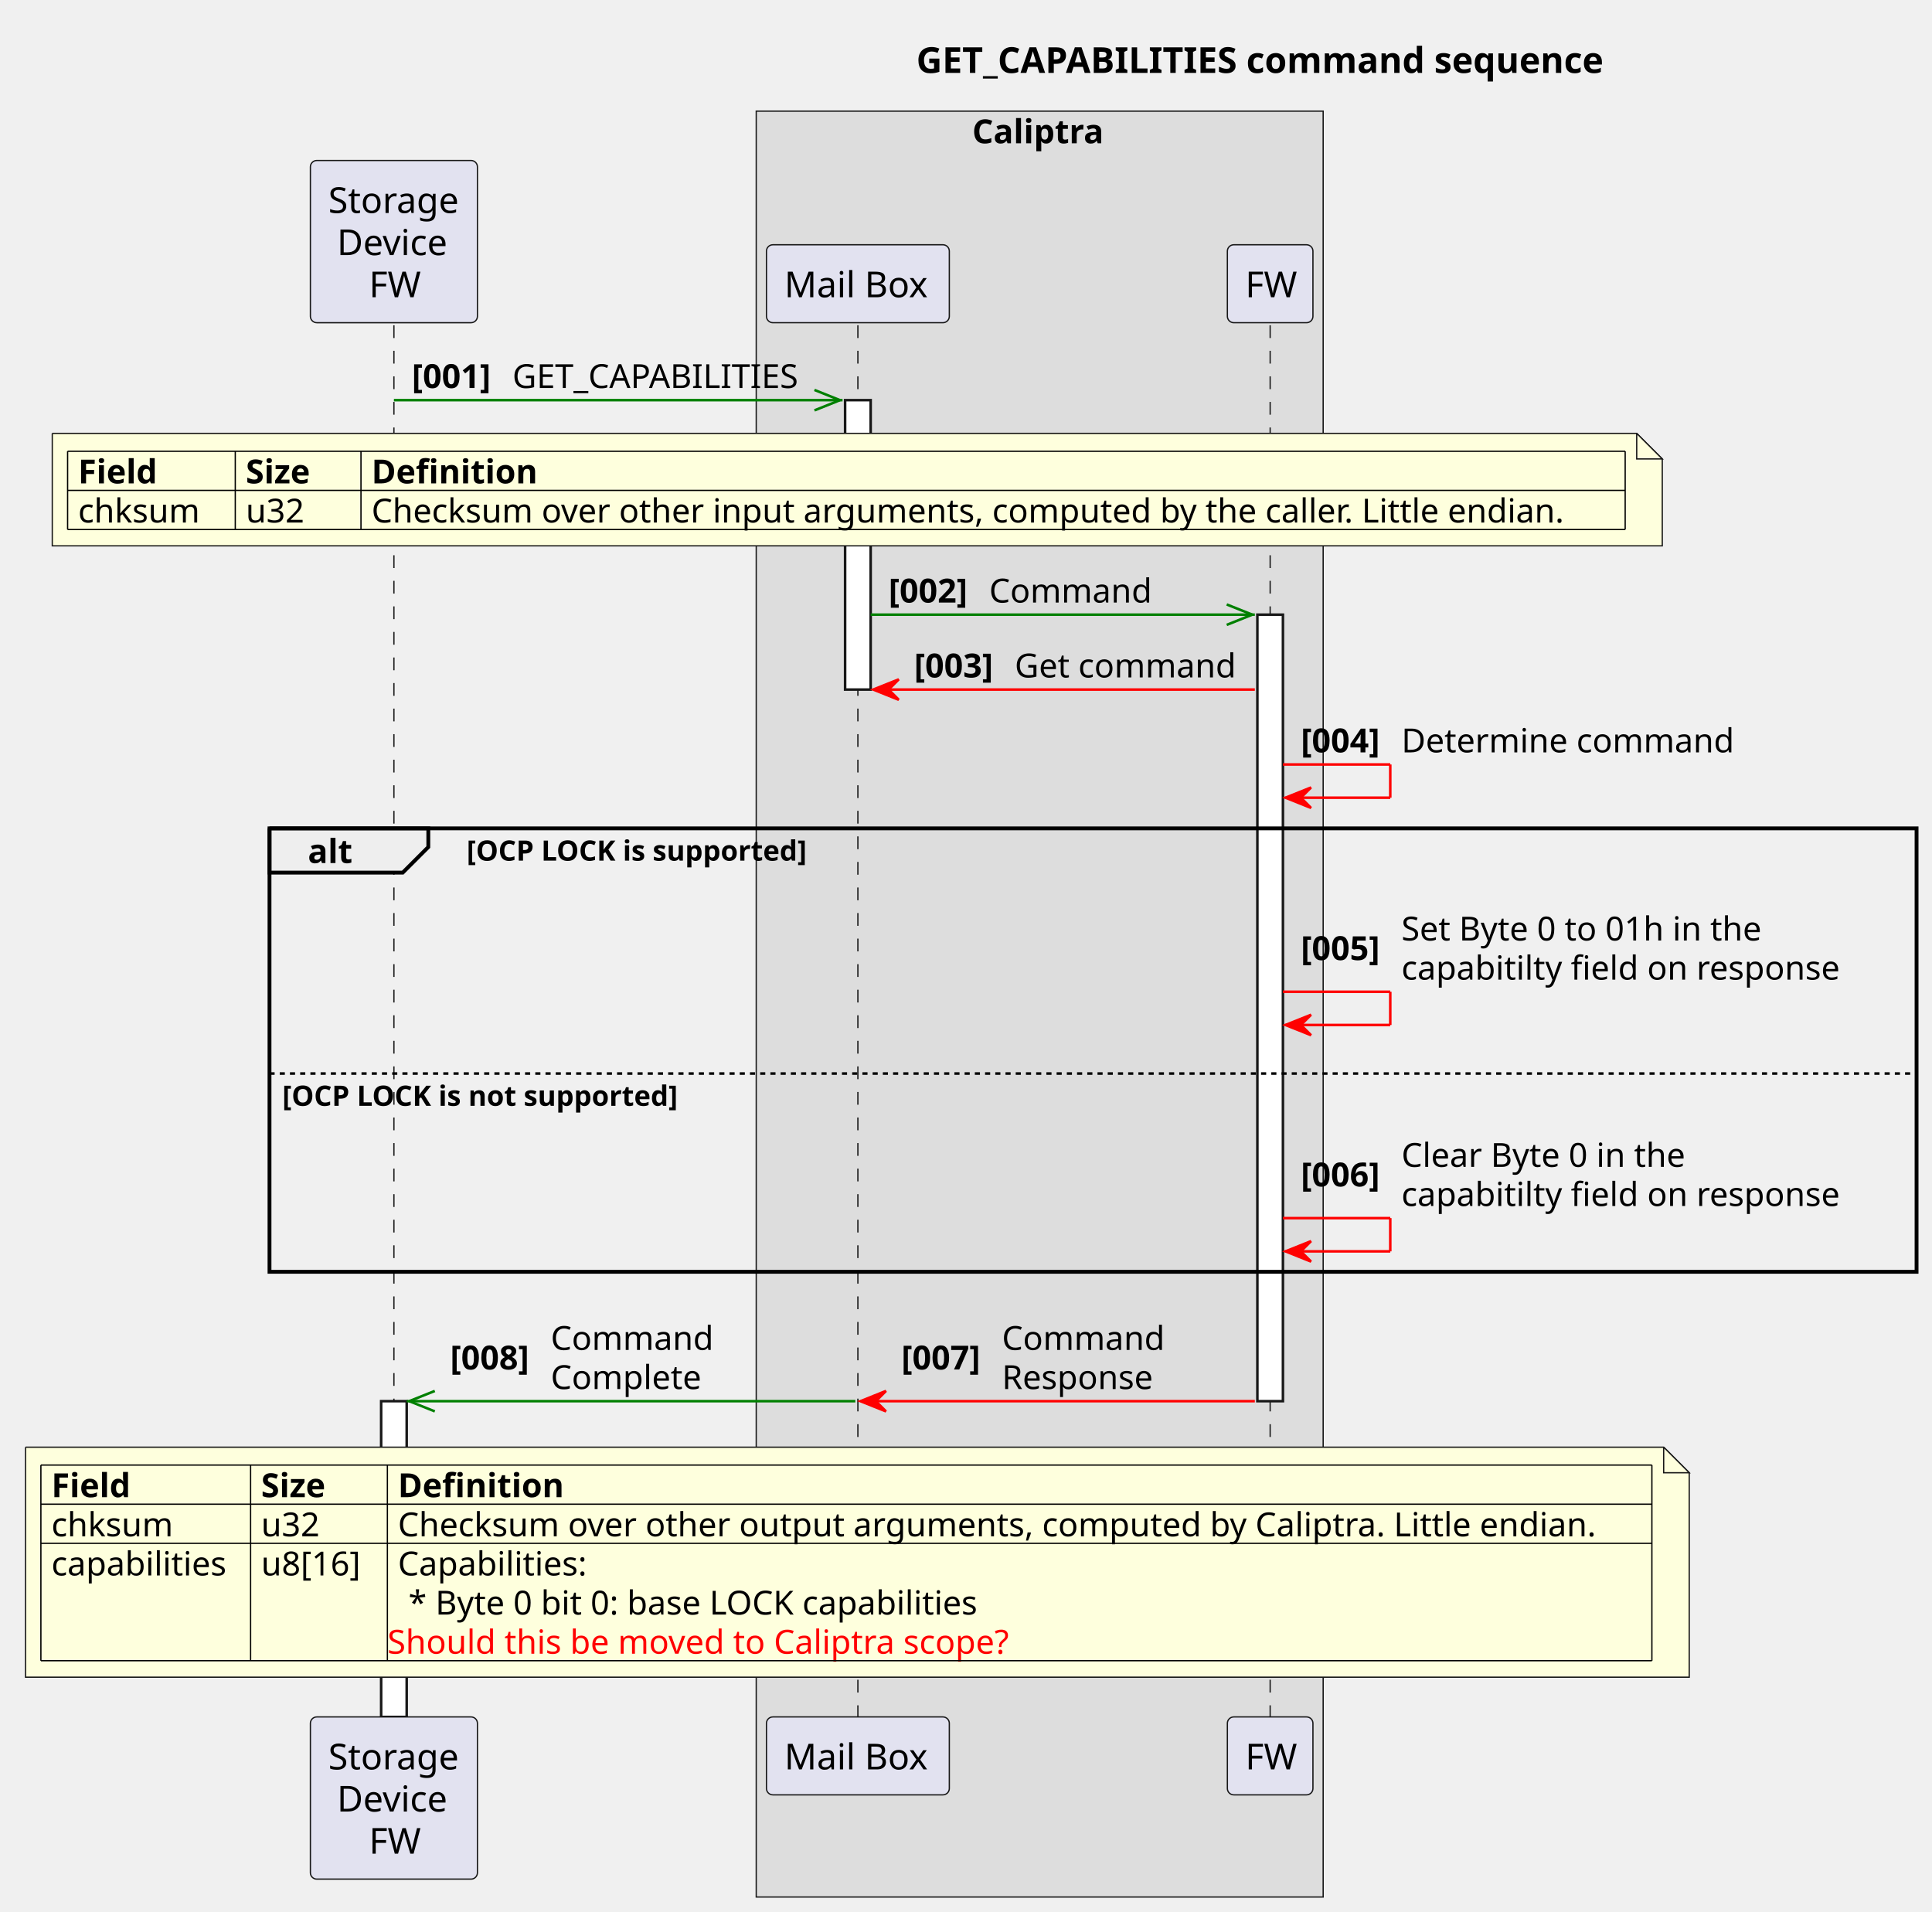
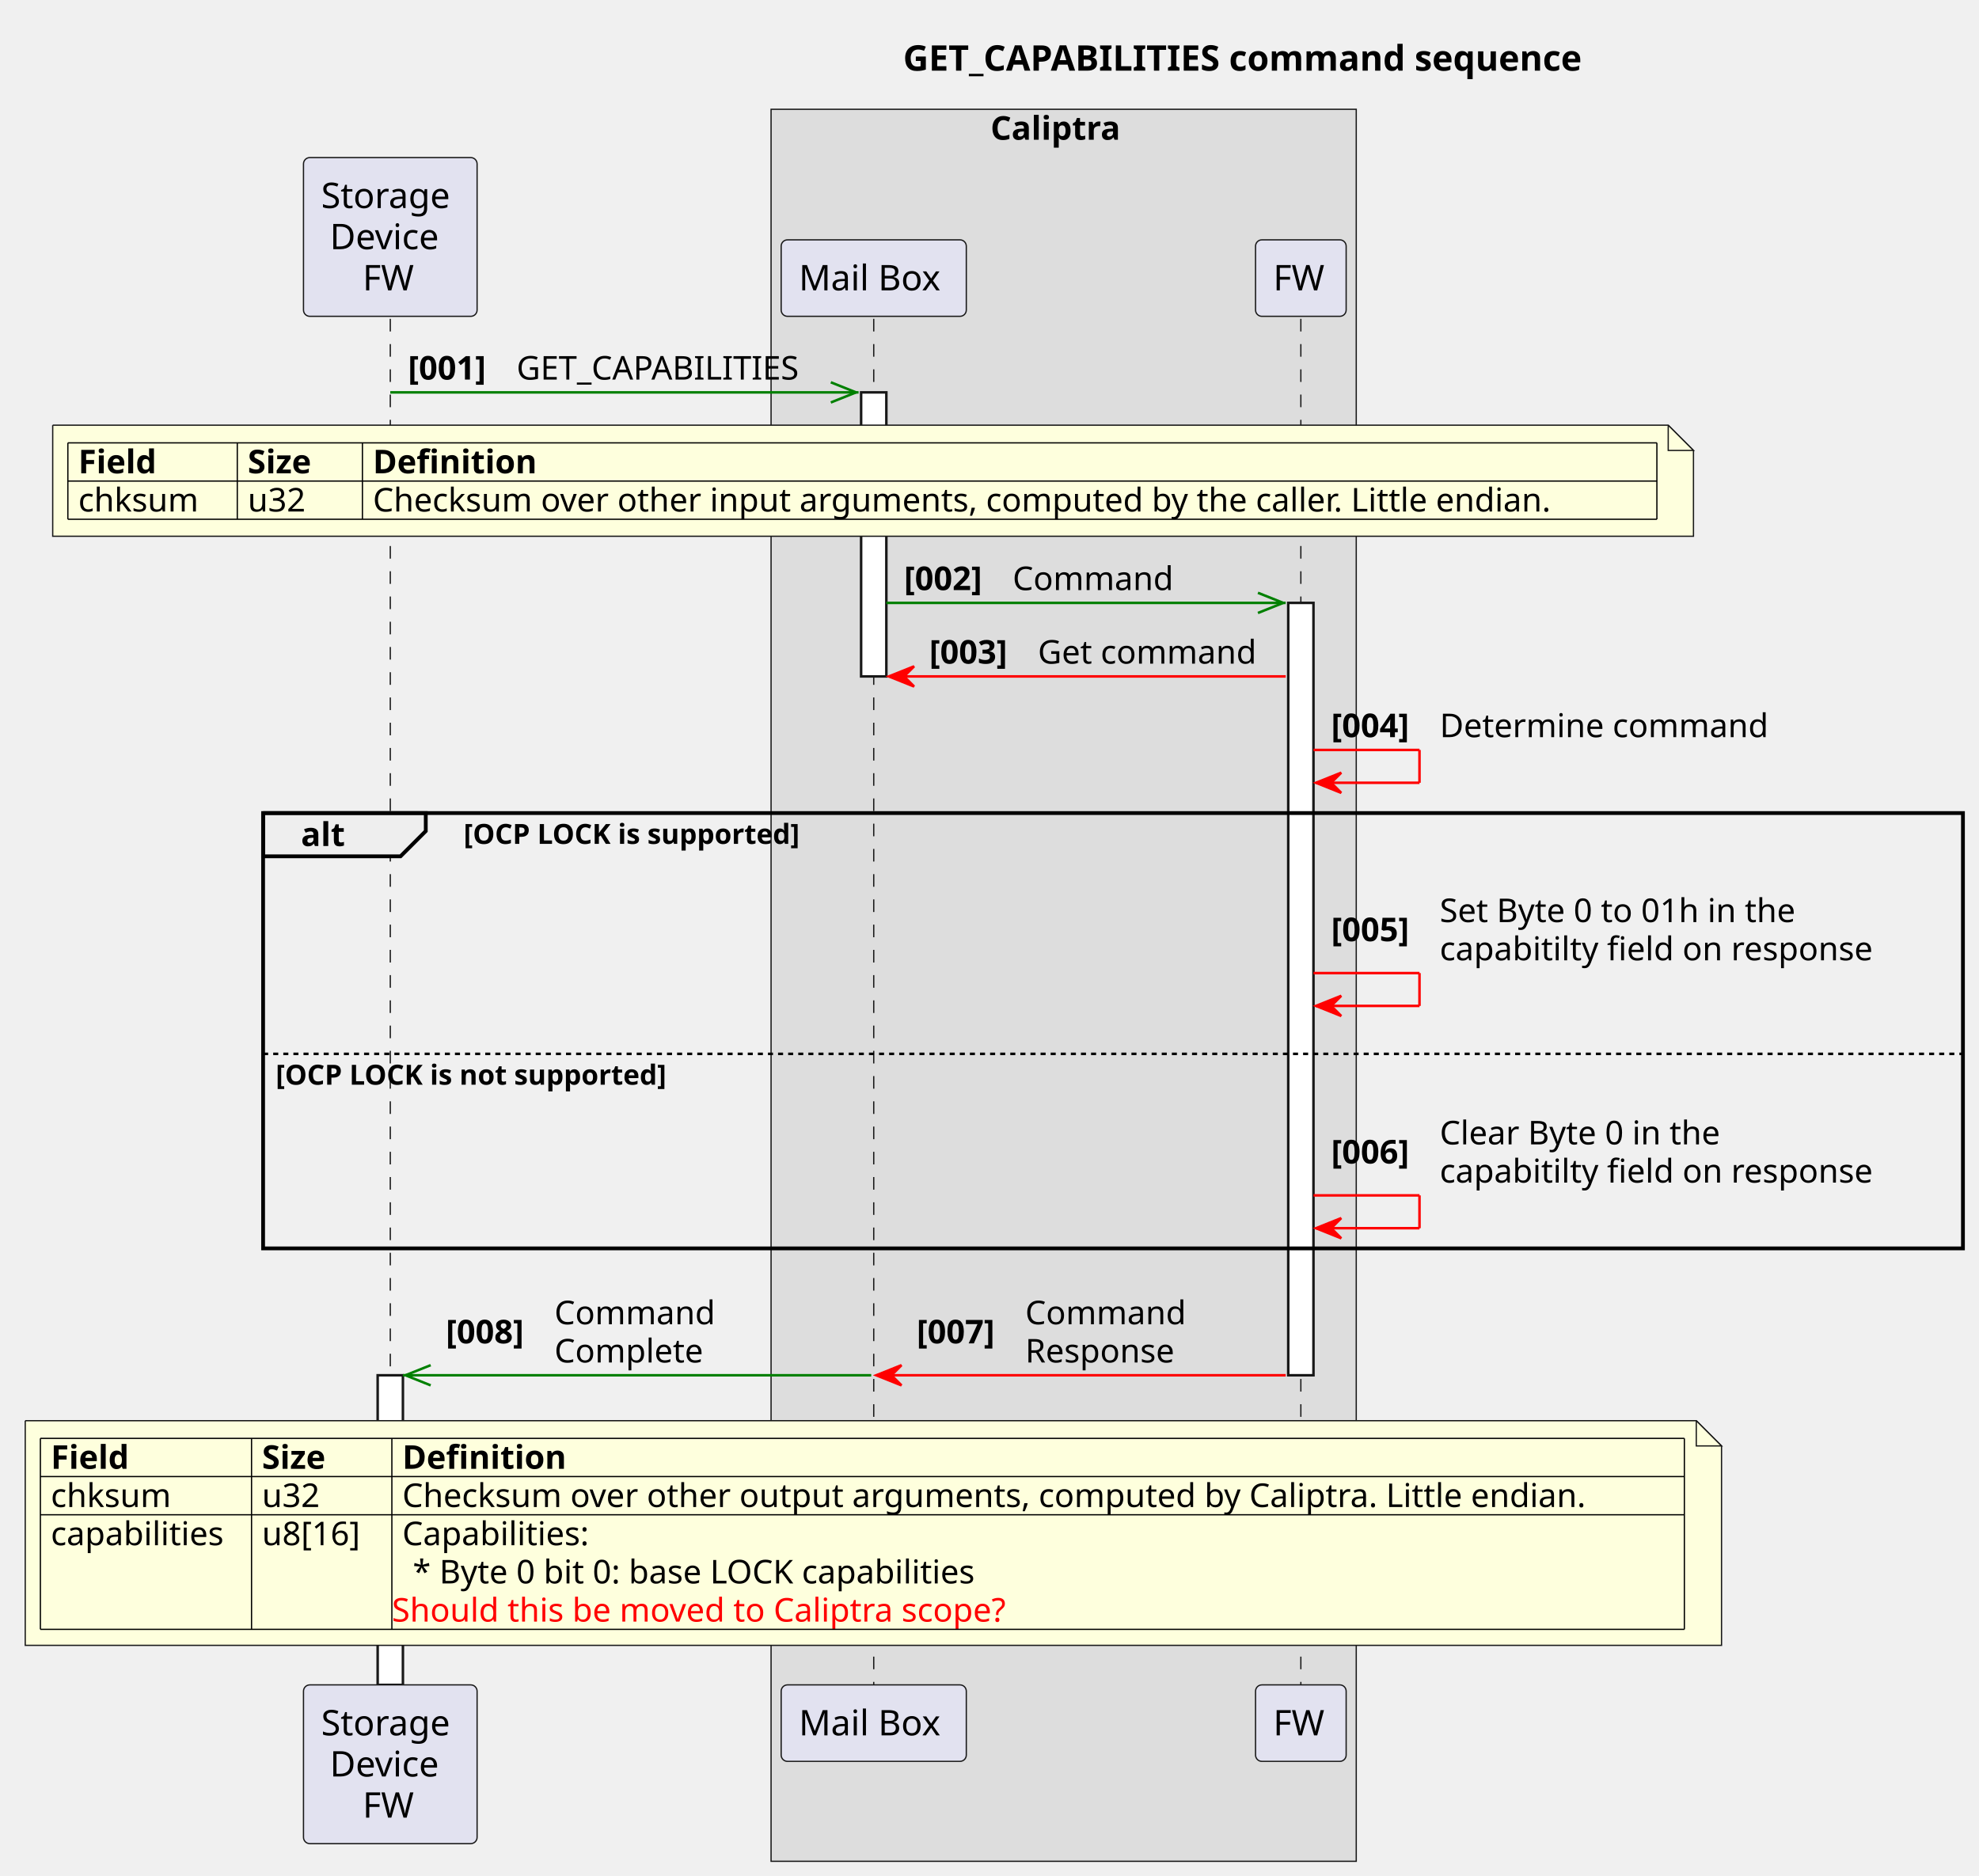
- <svg xmlns="http://www.w3.org/2000/svg" contentStyleType="text/css" data-diagram-type="SEQUENCE" height="748px" preserveAspectRatio="none" style="width:756px;height:748px;background:#FFFFFF;" version="1.1" viewBox="0 0 756 748" width="756px" zoomAndPan="magnify">
+ <svg xmlns="http://www.w3.org/2000/svg" contentStyleType="text/css" data-diagram-type="SEQUENCE" height="743px" preserveAspectRatio="none" style="width:784px;height:743px;background:#FFFFFF;" version="1.1" viewBox="0 0 784 743" width="784px" zoomAndPan="magnify">
  <defs />
  <g>
-     <rect fill="#DDDDDD" height="698.785" style="stroke:#181818;stroke-width:0.5;" width="221.839" x="295.92" y="43.488" />
-     <text fill="#000000" font-family="sans-serif" font-size="13" font-weight="bold" lengthAdjust="spacing" textLength="52.794" x="380.443" y="56.057">Caliptra</text>
-     <text fill="#000000" font-family="sans-serif" font-size="14" font-weight="bold" lengthAdjust="spacing" textLength="278.749" x="358.565" y="28.535">GET_CAPABILITIES command sequence</text>
+     <rect fill="#DDDDDD" height="694.109" style="stroke:#181818;stroke-width:0.5;" width="231.825" x="305.467" y="43.297" />
+     <text fill="#000000" font-family="sans-serif" font-size="13" font-weight="bold" lengthAdjust="spacing" textLength="57.929" x="392.415" y="55.364">Caliptra</text>
+     <text fill="#000000" font-family="sans-serif" font-size="14" font-weight="bold" lengthAdjust="spacing" textLength="305.573" x="357.764" y="27.995">GET_CAPABILITIES command sequence</text>
    <g>
-       <rect fill="transparent" height="544.545" width="8" x="150.642" y="127.264" />
-       <line style="stroke:#181818;stroke-width:0.5;stroke-dasharray:5.0,5.0;" x1="154.142" x2="154.142" y1="127.264" y2="671.809" />
+       <rect fill="#000000" fill-opacity="0" height="541.195" width="8" x="151.118" y="126.32" />
+       <line style="stroke:#181818;stroke-width:0.5;stroke-dasharray:5.0,5.0;" x1="154.618" x2="154.618" y1="126.32" y2="667.516" />
    </g>
    <g>
-       <rect fill="#FFFFFF" height="123.553" style="stroke:#181818;stroke-width:1;" width="10" x="149.142" y="548.256" />
+       <rect fill="#FFFFFF" height="122.664" style="stroke:#181818;stroke-width:1;" width="10" x="149.618" y="544.852" />
    </g>
    <g>
-       <rect fill="transparent" height="544.545" width="8" x="332.196" y="127.264" />
-       <line style="stroke:#181818;stroke-width:0.5;stroke-dasharray:5.0,5.0;" x1="335.696" x2="335.696" y1="127.264" y2="671.809" />
+       <rect fill="#000000" fill-opacity="0" height="541.195" width="8" x="342.638" y="126.32" />
+       <line style="stroke:#181818;stroke-width:0.5;stroke-dasharray:5.0,5.0;" x1="346.138" x2="346.138" y1="126.32" y2="667.516" />
    </g>
    <g>
-       <rect fill="#FFFFFF" height="113.242" style="stroke:#181818;stroke-width:1;" width="10" x="330.696" y="156.574" />
+       <rect fill="#FFFFFF" height="112.531" style="stroke:#181818;stroke-width:1;" width="10" x="341.138" y="155.453" />
    </g>
    <g>
-       <rect fill="transparent" height="544.545" width="8" x="493.518" y="127.264" />
-       <line style="stroke:#181818;stroke-width:0.5;stroke-dasharray:5.0,5.0;" x1="497.018" x2="497.018" y1="127.264" y2="671.809" />
+       <rect fill="#000000" fill-opacity="0" height="541.195" width="8" x="511.844" y="126.32" />
+       <line style="stroke:#181818;stroke-width:0.5;stroke-dasharray:5.0,5.0;" x1="515.344" x2="515.344" y1="126.32" y2="667.516" />
    </g>
    <g>
-       <rect fill="#FFFFFF" height="307.75" style="stroke:#181818;stroke-width:1;" width="10" x="492.018" y="240.506" />
+       <rect fill="#FFFFFF" height="306" style="stroke:#181818;stroke-width:1;" width="10" x="510.344" y="238.852" />
    </g>
-     <rect fill="#E2E2F0" height="63.465" rx="2.5" ry="2.5" style="stroke:#181818;stroke-width:0.5;" width="65.365" x="121.459" y="62.799" />
-     <text fill="#000000" font-family="sans-serif" font-size="14" lengthAdjust="spacing" textLength="51.365" x="128.459" y="83.334">Storage</text>
-     <text fill="#000000" font-family="sans-serif" font-size="14" lengthAdjust="spacing" textLength="44.55" x="131.867" y="99.822">Device</text>
-     <text fill="#000000" font-family="sans-serif" font-size="14" lengthAdjust="spacing" textLength="19.482" x="144.401" y="116.311">FW</text>
-     <rect fill="#E2E2F0" height="30.488" rx="2.5" ry="2.5" style="stroke:#181818;stroke-width:0.5;" width="71.552" x="299.92" y="95.775" />
-     <text fill="#000000" font-family="sans-serif" font-size="14" lengthAdjust="spacing" textLength="57.552" x="306.92" y="116.311">Mail Box</text>
-     <rect fill="#E2E2F0" height="30.488" rx="2.5" ry="2.5" style="stroke:#181818;stroke-width:0.5;" width="33.482" x="480.277" y="95.775" />
-     <text fill="#000000" font-family="sans-serif" font-size="14" lengthAdjust="spacing" textLength="19.482" x="487.277" y="116.311">FW</text>
-     <rect fill="#E2E2F0" height="63.465" rx="2.5" ry="2.5" style="stroke:#181818;stroke-width:0.5;" width="65.365" x="121.459" y="671.809" />
-     <text fill="#000000" font-family="sans-serif" font-size="14" lengthAdjust="spacing" textLength="51.365" x="128.459" y="692.344">Storage</text>
-     <text fill="#000000" font-family="sans-serif" font-size="14" lengthAdjust="spacing" textLength="44.55" x="131.867" y="708.832">Device</text>
-     <text fill="#000000" font-family="sans-serif" font-size="14" lengthAdjust="spacing" textLength="19.482" x="144.401" y="725.32">FW</text>
-     <rect fill="#E2E2F0" height="30.488" rx="2.5" ry="2.5" style="stroke:#181818;stroke-width:0.5;" width="71.552" x="299.92" y="671.809" />
-     <text fill="#000000" font-family="sans-serif" font-size="14" lengthAdjust="spacing" textLength="57.552" x="306.92" y="692.344">Mail Box</text>
-     <rect fill="#E2E2F0" height="30.488" rx="2.5" ry="2.5" style="stroke:#181818;stroke-width:0.5;" width="33.482" x="480.277" y="671.809" />
-     <text fill="#000000" font-family="sans-serif" font-size="14" lengthAdjust="spacing" textLength="19.482" x="487.277" y="692.344">FW</text>
-     <line style="stroke:#008000;stroke-width:1;" x1="328.696" x2="318.696" y1="156.574" y2="152.574" />
-     <line style="stroke:#008000;stroke-width:1;" x1="328.696" x2="318.696" y1="156.574" y2="160.574" />
-     <line style="stroke:#008000;stroke-width:1;" x1="154.142" x2="329.696" y1="156.574" y2="156.574" />
-     <text fill="#000000" font-family="sans-serif" font-size="13" font-weight="bold" lengthAdjust="spacing" textLength="35.363" x="161.142" y="151.832">[001]</text>
-     <text fill="#000000" font-family="sans-serif" font-size="13" lengthAdjust="spacing" textLength="113.191" x="200.505" y="151.832">GET_CAPABILITIES</text>
-     <path d="M20.455,169.574 L20.455,213.574 L650.455,213.574 L650.455,179.574 L640.455,169.574 L20.455,169.574 " fill="#FEFFDD" style="stroke:#181818;stroke-width:0.5;" />
-     <path d="M640.455,169.574 L640.455,179.574 L650.455,179.574 L640.455,169.574 " fill="#FEFFDD" style="stroke:#181818;stroke-width:0.5;" />
-     <text fill="#000000" font-family="sans-serif" font-size="13" lengthAdjust="spacing" textLength="4.113" x="26.455" y="189.143"> </text>
-     <text fill="#000000" font-family="sans-serif" font-size="13" font-weight="bold" lengthAdjust="spacing" textLength="32.151" x="30.568" y="189.143">Field</text>
-     <text fill="#000000" font-family="sans-serif" font-size="13" lengthAdjust="spacing" textLength="4.113" x="92.064" y="189.143"> </text>
-     <text fill="#000000" font-family="sans-serif" font-size="13" font-weight="bold" lengthAdjust="spacing" textLength="26.952" x="96.177" y="189.143">Size</text>
-     <text fill="#000000" font-family="sans-serif" font-size="13" lengthAdjust="spacing" textLength="4.113" x="141.252" y="189.143"> </text>
-     <text fill="#000000" font-family="sans-serif" font-size="13" font-weight="bold" lengthAdjust="spacing" textLength="66.644" x="145.365" y="189.143">Definition</text>
-     <text fill="#000000" font-family="sans-serif" font-size="13" lengthAdjust="spacing" textLength="49.156" x="30.568" y="204.453">chksum</text>
-     <text fill="#000000" font-family="sans-serif" font-size="13" lengthAdjust="spacing" textLength="24.508" x="96.177" y="204.453">u32</text>
-     <text fill="#000000" font-family="sans-serif" font-size="13" lengthAdjust="spacing" textLength="486.459" x="145.365" y="204.453">Checksum over other input arguments, computed by the caller. Little endian.</text>
-     <line style="stroke:#000000;stroke-width:0.5;" x1="26.455" x2="635.938" y1="176.574" y2="176.574" />
-     <line style="stroke:#000000;stroke-width:0.5;" x1="26.455" x2="635.938" y1="191.885" y2="191.885" />
-     <line style="stroke:#000000;stroke-width:0.5;" x1="26.455" x2="635.938" y1="207.195" y2="207.195" />
-     <line style="stroke:#000000;stroke-width:0.5;" x1="26.455" x2="26.455" y1="176.574" y2="207.195" />
-     <line style="stroke:#000000;stroke-width:0.5;" x1="92.064" x2="92.064" y1="176.574" y2="207.195" />
-     <line style="stroke:#000000;stroke-width:0.5;" x1="141.252" x2="141.252" y1="176.574" y2="207.195" />
-     <line style="stroke:#000000;stroke-width:0.5;" x1="635.938" x2="635.938" y1="176.574" y2="207.195" />
-     <line style="stroke:#008000;stroke-width:1;" x1="490.018" x2="480.018" y1="240.506" y2="236.506" />
-     <line style="stroke:#008000;stroke-width:1;" x1="490.018" x2="480.018" y1="240.506" y2="244.506" />
-     <line style="stroke:#008000;stroke-width:1;" x1="340.696" x2="491.018" y1="240.506" y2="240.506" />
-     <text fill="#000000" font-family="sans-serif" font-size="13" font-weight="bold" lengthAdjust="spacing" textLength="35.363" x="347.696" y="235.764">[002]</text>
-     <text fill="#000000" font-family="sans-serif" font-size="13" lengthAdjust="spacing" textLength="64.683" x="387.059" y="235.764">Command</text>
-     <polygon fill="#FF0000" points="351.696,265.816,341.696,269.816,351.696,273.816,347.696,269.816" style="stroke:#FF0000;stroke-width:1;" />
-     <line style="stroke:#FF0000;stroke-width:1;" x1="345.696" x2="491.018" y1="269.816" y2="269.816" />
-     <text fill="#000000" font-family="sans-serif" font-size="13" font-weight="bold" lengthAdjust="spacing" textLength="35.363" x="357.696" y="265.074">[003]</text>
-     <text fill="#000000" font-family="sans-serif" font-size="13" lengthAdjust="spacing" textLength="87.96" x="397.059" y="265.074">Get command</text>
-     <line style="stroke:#FF0000;stroke-width:1;" x1="502.018" x2="544.018" y1="299.127" y2="299.127" />
-     <line style="stroke:#FF0000;stroke-width:1;" x1="544.018" x2="544.018" y1="299.127" y2="312.127" />
-     <line style="stroke:#FF0000;stroke-width:1;" x1="503.018" x2="544.018" y1="312.127" y2="312.127" />
-     <polygon fill="#FF0000" points="513.018,308.127,503.018,312.127,513.018,316.127,509.018,312.127" style="stroke:#FF0000;stroke-width:1;" />
-     <text fill="#000000" font-family="sans-serif" font-size="13" font-weight="bold" lengthAdjust="spacing" textLength="35.363" x="509.018" y="294.385">[004]</text>
-     <text fill="#000000" font-family="sans-serif" font-size="13" lengthAdjust="spacing" textLength="132.069" x="548.381" y="294.385">Determine command</text>
-     <path d="M105.459,324.127 L167.598,324.127 L167.598,331.438 L157.598,341.438 L105.459,341.438 L105.459,324.127 " fill="#EEEEEE" style="stroke:#000000;stroke-width:1.5;" />
-     <rect fill="transparent" height="173.508" style="stroke:#000000;stroke-width:1.5;" width="644.5" x="105.459" y="324.127" />
-     <text fill="#000000" font-family="sans-serif" font-size="13" font-weight="bold" lengthAdjust="spacing" textLength="17.139" x="120.459" y="337.695">alt</text>
-     <text fill="#000000" font-family="sans-serif" font-size="11" font-weight="bold" lengthAdjust="spacing" textLength="141.802" x="182.598" y="336.762">[OCP LOCK is supported]</text>
-     <line style="stroke:#000000;stroke-width:1;stroke-dasharray:2.0,2.0;" x1="105.459" x2="749.96" y1="420.059" y2="420.059" />
-     <text fill="#000000" font-family="sans-serif" font-size="11" font-weight="bold" lengthAdjust="spacing" textLength="164.135" x="110.459" y="432.693">[OCP LOCK is not supported]</text>
-     <line style="stroke:#FF0000;stroke-width:1;" x1="502.018" x2="544.018" y1="388.059" y2="388.059" />
-     <line style="stroke:#FF0000;stroke-width:1;" x1="544.018" x2="544.018" y1="388.059" y2="401.059" />
-     <line style="stroke:#FF0000;stroke-width:1;" x1="503.018" x2="544.018" y1="401.059" y2="401.059" />
-     <polygon fill="#FF0000" points="513.018,397.059,503.018,401.059,513.018,405.059,509.018,401.059" style="stroke:#FF0000;stroke-width:1;" />
-     <text fill="#000000" font-family="sans-serif" font-size="13" font-weight="bold" lengthAdjust="spacing" textLength="35.363" x="509.018" y="375.661">[005]</text>
-     <text fill="#000000" font-family="sans-serif" font-size="13" lengthAdjust="spacing" textLength="147.735" x="548.381" y="368.006">Set Byte 0 to 01h in the</text>
-     <text fill="#000000" font-family="sans-serif" font-size="13" lengthAdjust="spacing" textLength="178.579" x="548.381" y="383.316">capabitilty field on response</text>
-     <line style="stroke:#FF0000;stroke-width:1;" x1="502.018" x2="544.018" y1="476.635" y2="476.635" />
-     <line style="stroke:#FF0000;stroke-width:1;" x1="544.018" x2="544.018" y1="476.635" y2="489.635" />
-     <line style="stroke:#FF0000;stroke-width:1;" x1="503.018" x2="544.018" y1="489.635" y2="489.635" />
-     <polygon fill="#FF0000" points="513.018,485.635,503.018,489.635,513.018,493.635,509.018,489.635" style="stroke:#FF0000;stroke-width:1;" />
-     <text fill="#000000" font-family="sans-serif" font-size="13" font-weight="bold" lengthAdjust="spacing" textLength="35.363" x="509.018" y="464.237">[006]</text>
-     <text fill="#000000" font-family="sans-serif" font-size="13" lengthAdjust="spacing" textLength="115.54" x="548.381" y="456.582">Clear Byte 0 in the</text>
-     <text fill="#000000" font-family="sans-serif" font-size="13" lengthAdjust="spacing" textLength="178.579" x="548.381" y="471.893">capabitilty field on response</text>
-     <polygon fill="#FF0000" points="346.696,544.256,336.696,548.256,346.696,552.256,342.696,548.256" style="stroke:#FF0000;stroke-width:1;" />
-     <line style="stroke:#FF0000;stroke-width:1;" x1="340.696" x2="491.018" y1="548.256" y2="548.256" />
-     <text fill="#000000" font-family="sans-serif" font-size="13" font-weight="bold" lengthAdjust="spacing" textLength="35.363" x="352.696" y="535.858">[007]</text>
-     <text fill="#000000" font-family="sans-serif" font-size="13" lengthAdjust="spacing" textLength="64.683" x="392.059" y="528.203">Command</text>
-     <text fill="#000000" font-family="sans-serif" font-size="13" lengthAdjust="spacing" textLength="60.195" x="392.059" y="543.514">Response</text>
-     <line style="stroke:#008000;stroke-width:1;" x1="160.142" x2="170.142" y1="548.256" y2="544.256" />
-     <line style="stroke:#008000;stroke-width:1;" x1="160.142" x2="170.142" y1="548.256" y2="552.256" />
-     <line style="stroke:#008000;stroke-width:1;" x1="159.142" x2="334.696" y1="548.256" y2="548.256" />
-     <text fill="#000000" font-family="sans-serif" font-size="13" font-weight="bold" lengthAdjust="spacing" textLength="35.363" x="176.142" y="535.858">[008]</text>
-     <text fill="#000000" font-family="sans-serif" font-size="13" lengthAdjust="spacing" textLength="64.683" x="215.505" y="528.203">Command</text>
-     <text fill="#000000" font-family="sans-serif" font-size="13" lengthAdjust="spacing" textLength="60.404" x="215.505" y="543.514">Complete</text>
-     <path d="M10,566.256 L10,656.256 L661,656.256 L661,576.256 L651,566.256 L10,566.256 " fill="#FEFFDD" style="stroke:#181818;stroke-width:0.5;" />
-     <path d="M651,566.256 L651,576.256 L661,576.256 L651,566.256 " fill="#FEFFDD" style="stroke:#181818;stroke-width:0.5;" />
-     <text fill="#000000" font-family="sans-serif" font-size="13" lengthAdjust="spacing" textLength="4.113" x="16" y="585.824"> </text>
-     <text fill="#000000" font-family="sans-serif" font-size="13" font-weight="bold" lengthAdjust="spacing" textLength="32.151" x="20.113" y="585.824">Field</text>
-     <text fill="#000000" font-family="sans-serif" font-size="13" lengthAdjust="spacing" textLength="4.113" x="98.062" y="585.824"> </text>
-     <text fill="#000000" font-family="sans-serif" font-size="13" font-weight="bold" lengthAdjust="spacing" textLength="26.952" x="102.176" y="585.824">Size</text>
-     <text fill="#000000" font-family="sans-serif" font-size="13" lengthAdjust="spacing" textLength="4.113" x="151.586" y="585.824"> </text>
-     <text fill="#000000" font-family="sans-serif" font-size="13" font-weight="bold" lengthAdjust="spacing" textLength="66.644" x="155.699" y="585.824">Definition</text>
-     <text fill="#000000" font-family="sans-serif" font-size="13" lengthAdjust="spacing" textLength="49.156" x="20.113" y="601.135">chksum</text>
-     <text fill="#000000" font-family="sans-serif" font-size="13" lengthAdjust="spacing" textLength="24.508" x="102.176" y="601.135">u32</text>
-     <text fill="#000000" font-family="sans-serif" font-size="13" lengthAdjust="spacing" textLength="486.58" x="155.699" y="601.135">Checksum over other output arguments, computed by Caliptra. Little endian.</text>
-     <text fill="#000000" font-family="sans-serif" font-size="13" lengthAdjust="spacing" textLength="71.144" x="20.113" y="616.445">capabilities</text>
-     <text fill="#000000" font-family="sans-serif" font-size="13" lengthAdjust="spacing" textLength="41.184" x="102.176" y="616.445">u8[16]</text>
-     <text fill="#000000" font-family="sans-serif" font-size="13" lengthAdjust="spacing" textLength="77.594" x="155.699" y="616.445">Capabilities:</text>
-     <text fill="#000000" font-family="sans-serif" font-size="13" lengthAdjust="spacing" textLength="233.676" x="159.812" y="631.756">* Byte 0 bit 0: base LOCK capabilities</text>
-     <text fill="#FF0000" font-family="sans-serif" font-size="13" lengthAdjust="spacing" textLength="253.018" x="151.586" y="647.066">Should this be moved to Caliptra scope?</text>
-     <line style="stroke:#000000;stroke-width:0.5;" x1="16" x2="646.392" y1="573.256" y2="573.256" />
-     <line style="stroke:#000000;stroke-width:0.5;" x1="16" x2="646.392" y1="588.566" y2="588.566" />
-     <line style="stroke:#000000;stroke-width:0.5;" x1="16" x2="646.392" y1="603.877" y2="603.877" />
-     <line style="stroke:#000000;stroke-width:0.5;" x1="16" x2="646.392" y1="649.809" y2="649.809" />
-     <line style="stroke:#000000;stroke-width:0.5;" x1="16" x2="16" y1="573.256" y2="649.809" />
-     <line style="stroke:#000000;stroke-width:0.5;" x1="98.062" x2="98.062" y1="573.256" y2="649.809" />
-     <line style="stroke:#000000;stroke-width:0.5;" x1="151.586" x2="151.586" y1="573.256" y2="649.809" />
-     <line style="stroke:#000000;stroke-width:0.5;" x1="646.392" x2="646.392" y1="573.256" y2="649.809" />
+     <rect fill="#E2E2F0" height="62.891" rx="2.5" ry="2.5" style="stroke:#181818;stroke-width:0.5;" width="68.776" x="120.23" y="62.43" />
+     <text fill="#000000" font-family="sans-serif" font-size="14" lengthAdjust="spacing" textLength="54.776" x="127.23" y="82.425">Storage</text>
+     <text fill="#000000" font-family="sans-serif" font-size="14" lengthAdjust="spacing" textLength="47.879" x="130.679" y="98.722">Device</text>
+     <text fill="#000000" font-family="sans-serif" font-size="14" lengthAdjust="spacing" textLength="21.895" x="143.67" y="115.019">FW</text>
+     <rect fill="#E2E2F0" height="30.297" rx="2.5" ry="2.5" style="stroke:#181818;stroke-width:0.5;" width="73.343" x="309.467" y="95.023" />
+     <text fill="#000000" font-family="sans-serif" font-size="14" lengthAdjust="spacing" textLength="59.343" x="316.467" y="115.019">Mail Box</text>
+     <rect fill="#E2E2F0" height="30.297" rx="2.5" ry="2.5" style="stroke:#181818;stroke-width:0.5;" width="35.895" x="497.396" y="95.023" />
+     <text fill="#000000" font-family="sans-serif" font-size="14" lengthAdjust="spacing" textLength="21.895" x="504.396" y="115.019">FW</text>
+     <rect fill="#E2E2F0" height="62.891" rx="2.5" ry="2.5" style="stroke:#181818;stroke-width:0.5;" width="68.776" x="120.23" y="667.516" />
+     <text fill="#000000" font-family="sans-serif" font-size="14" lengthAdjust="spacing" textLength="54.776" x="127.23" y="687.511">Storage</text>
+     <text fill="#000000" font-family="sans-serif" font-size="14" lengthAdjust="spacing" textLength="47.879" x="130.679" y="703.808">Device</text>
+     <text fill="#000000" font-family="sans-serif" font-size="14" lengthAdjust="spacing" textLength="21.895" x="143.67" y="720.105">FW</text>
+     <rect fill="#E2E2F0" height="30.297" rx="2.5" ry="2.5" style="stroke:#181818;stroke-width:0.5;" width="73.343" x="309.467" y="667.516" />
+     <text fill="#000000" font-family="sans-serif" font-size="14" lengthAdjust="spacing" textLength="59.343" x="316.467" y="687.511">Mail Box</text>
+     <rect fill="#E2E2F0" height="30.297" rx="2.5" ry="2.5" style="stroke:#181818;stroke-width:0.5;" width="35.895" x="497.396" y="667.516" />
+     <text fill="#000000" font-family="sans-serif" font-size="14" lengthAdjust="spacing" textLength="21.895" x="504.396" y="687.511">FW</text>
+     <line style="stroke:#008000;stroke-width:1;" x1="339.138" x2="329.138" y1="155.453" y2="151.453" />
+     <line style="stroke:#008000;stroke-width:1;" x1="339.138" x2="329.138" y1="155.453" y2="159.453" />
+     <line style="stroke:#008000;stroke-width:1;" x1="154.618" x2="340.138" y1="155.453" y2="155.453" />
+     <text fill="#000000" font-family="sans-serif" font-size="13" font-weight="bold" lengthAdjust="spacing" textLength="39.019" x="161.618" y="150.387">[001]</text>
+     <text fill="#000000" font-family="sans-serif" font-size="13" lengthAdjust="spacing" textLength="119.501" x="204.637" y="150.387">GET_CAPABILITIES</text>
+     <path d="M20.883,168.453 L20.883,212.453 L670.883,212.453 L670.883,178.453 L660.883,168.453 L20.883,168.453" fill="#FEFFDD" style="stroke:#181818;stroke-width:0.5;" />
+     <path d="M660.883,168.453 L660.883,178.453 L670.883,178.453 L660.883,168.453" fill="#FEFFDD" style="stroke:#181818;stroke-width:0.5;" />
+     <text fill="#000000" font-family="sans-serif" font-size="13" lengthAdjust="spacing" textLength="4.132" x="26.883" y="187.52"> </text>
+     <text fill="#000000" font-family="sans-serif" font-size="13" font-weight="bold" lengthAdjust="spacing" textLength="35.915" x="31.015" y="187.52">Field</text>
+     <text fill="#000000" font-family="sans-serif" font-size="13" lengthAdjust="spacing" textLength="4.132" x="94.003" y="187.52"> </text>
+     <text fill="#000000" font-family="sans-serif" font-size="13" font-weight="bold" lengthAdjust="spacing" textLength="30.202" x="98.135" y="187.52">Size</text>
+     <text fill="#000000" font-family="sans-serif" font-size="13" lengthAdjust="spacing" textLength="4.132" x="143.578" y="187.52"> </text>
+     <text fill="#000000" font-family="sans-serif" font-size="13" font-weight="bold" lengthAdjust="spacing" textLength="72.287" x="147.711" y="187.52">Definition</text>
+     <text fill="#000000" font-family="sans-serif" font-size="13" lengthAdjust="spacing" textLength="50.591" x="31.015" y="202.653">chksum</text>
+     <text fill="#000000" font-family="sans-serif" font-size="13" lengthAdjust="spacing" textLength="24.781" x="98.135" y="202.653">u32</text>
+     <text fill="#000000" font-family="sans-serif" font-size="13" lengthAdjust="spacing" textLength="504.55" x="147.711" y="202.653">Checksum over other input arguments, computed by the caller. Little endian.</text>
+     <line style="stroke:#000000;stroke-width:0.5;" x1="26.883" x2="656.393" y1="175.453" y2="175.453" />
+     <line style="stroke:#000000;stroke-width:0.5;" x1="26.883" x2="656.393" y1="190.586" y2="190.586" />
+     <line style="stroke:#000000;stroke-width:0.5;" x1="26.883" x2="656.393" y1="205.719" y2="205.719" />
+     <line style="stroke:#000000;stroke-width:0.5;" x1="26.883" x2="26.883" y1="175.453" y2="205.719" />
+     <line style="stroke:#000000;stroke-width:0.5;" x1="94.003" x2="94.003" y1="175.453" y2="205.719" />
+     <line style="stroke:#000000;stroke-width:0.5;" x1="143.578" x2="143.578" y1="175.453" y2="205.719" />
+     <line style="stroke:#000000;stroke-width:0.5;" x1="656.393" x2="656.393" y1="175.453" y2="205.719" />
+     <line style="stroke:#008000;stroke-width:1;" x1="508.344" x2="498.344" y1="238.852" y2="234.852" />
+     <line style="stroke:#008000;stroke-width:1;" x1="508.344" x2="498.344" y1="238.852" y2="242.852" />
+     <line style="stroke:#008000;stroke-width:1;" x1="351.138" x2="509.344" y1="238.852" y2="238.852" />
+     <text fill="#000000" font-family="sans-serif" font-size="13" font-weight="bold" lengthAdjust="spacing" textLength="39.019" x="358.138" y="233.786">[002]</text>
+     <text fill="#000000" font-family="sans-serif" font-size="13" lengthAdjust="spacing" textLength="66.815" x="401.157" y="233.786">Command</text>
+     <polygon fill="#FF0000" points="362.138,263.984,352.138,267.984,362.138,271.984,358.138,267.984" style="stroke:#FF0000;stroke-width:1;" />
+     <line style="stroke:#FF0000;stroke-width:1;" x1="356.138" x2="509.344" y1="267.984" y2="267.984" />
+     <text fill="#000000" font-family="sans-serif" font-size="13" font-weight="bold" lengthAdjust="spacing" textLength="39.019" x="368.138" y="262.918">[003]</text>
+     <text fill="#000000" font-family="sans-serif" font-size="13" lengthAdjust="spacing" textLength="92.187" x="411.157" y="262.918">Get command</text>
+     <line style="stroke:#FF0000;stroke-width:1;" x1="520.344" x2="562.344" y1="297.117" y2="297.117" />
+     <line style="stroke:#FF0000;stroke-width:1;" x1="562.344" x2="562.344" y1="297.117" y2="310.117" />
+     <line style="stroke:#FF0000;stroke-width:1;" x1="521.344" x2="562.344" y1="310.117" y2="310.117" />
+     <polygon fill="#FF0000" points="531.344,306.117,521.344,310.117,531.344,314.117,527.344,310.117" style="stroke:#FF0000;stroke-width:1;" />
+     <text fill="#000000" font-family="sans-serif" font-size="13" font-weight="bold" lengthAdjust="spacing" textLength="39.019" x="527.344" y="292.051">[004]</text>
+     <text fill="#000000" font-family="sans-serif" font-size="13" lengthAdjust="spacing" textLength="137.979" x="570.363" y="292.051">Determine command</text>
+     <path d="M104.23,322.117 L168.673,322.117 L168.673,329.25 L158.673,339.25 L104.23,339.25 L104.23,322.117" fill="#EEEEEE" style="stroke:#000000;stroke-width:1.5;" />
+     <rect fill="none" height="172.469" style="stroke:#000000;stroke-width:1.5;" width="673.412" x="104.23" y="322.117" />
+     <text fill="#000000" font-family="sans-serif" font-size="13" font-weight="bold" lengthAdjust="spacing" textLength="19.443" x="119.23" y="335.184">alt</text>
+     <text fill="#000000" font-family="sans-serif" font-size="11" font-weight="bold" lengthAdjust="spacing" textLength="154.005" x="183.673" y="334.328">[OCP LOCK is supported]</text>
+     <line style="stroke:#000000;stroke-width:1;stroke-dasharray:2.0,2.0;" x1="104.23" x2="777.642" y1="417.516" y2="417.516" />
+     <text fill="#000000" font-family="sans-serif" font-size="11" font-weight="bold" lengthAdjust="spacing" textLength="178.481" x="109.23" y="429.726">[OCP LOCK is not supported]</text>
+     <line style="stroke:#FF0000;stroke-width:1;" x1="520.344" x2="562.344" y1="385.516" y2="385.516" />
+     <line style="stroke:#FF0000;stroke-width:1;" x1="562.344" x2="562.344" y1="385.516" y2="398.516" />
+     <line style="stroke:#FF0000;stroke-width:1;" x1="521.344" x2="562.344" y1="398.516" y2="398.516" />
+     <polygon fill="#FF0000" points="531.344,394.516,521.344,398.516,531.344,402.516,527.344,398.516" style="stroke:#FF0000;stroke-width:1;" />
+     <text fill="#000000" font-family="sans-serif" font-size="13" font-weight="bold" lengthAdjust="spacing" textLength="39.019" x="527.344" y="372.883">[005]</text>
+     <text fill="#000000" font-family="sans-serif" font-size="13" lengthAdjust="spacing" textLength="155.137" x="570.363" y="365.317">Set Byte 0 to 01h in the</text>
+     <text fill="#000000" font-family="sans-serif" font-size="13" lengthAdjust="spacing" textLength="184.279" x="570.363" y="380.45">capabitilty field on response</text>
+     <line style="stroke:#FF0000;stroke-width:1;" x1="520.344" x2="562.344" y1="473.586" y2="473.586" />
+     <line style="stroke:#FF0000;stroke-width:1;" x1="562.344" x2="562.344" y1="473.586" y2="486.586" />
+     <line style="stroke:#FF0000;stroke-width:1;" x1="521.344" x2="562.344" y1="486.586" y2="486.586" />
+     <polygon fill="#FF0000" points="531.344,482.586,521.344,486.586,531.344,490.586,527.344,486.586" style="stroke:#FF0000;stroke-width:1;" />
+     <text fill="#000000" font-family="sans-serif" font-size="13" font-weight="bold" lengthAdjust="spacing" textLength="39.019" x="527.344" y="460.954">[006]</text>
+     <text fill="#000000" font-family="sans-serif" font-size="13" lengthAdjust="spacing" textLength="121.691" x="570.363" y="453.387">Clear Byte 0 in the</text>
+     <text fill="#000000" font-family="sans-serif" font-size="13" lengthAdjust="spacing" textLength="184.279" x="570.363" y="468.52">capabitilty field on response</text>
+     <polygon fill="#FF0000" points="357.138,540.852,347.138,544.852,357.138,548.852,353.138,544.852" style="stroke:#FF0000;stroke-width:1;" />
+     <line style="stroke:#FF0000;stroke-width:1;" x1="351.138" x2="509.344" y1="544.852" y2="544.852" />
+     <text fill="#000000" font-family="sans-serif" font-size="13" font-weight="bold" lengthAdjust="spacing" textLength="39.019" x="363.138" y="532.219">[007]</text>
+     <text fill="#000000" font-family="sans-serif" font-size="13" lengthAdjust="spacing" textLength="66.815" x="406.157" y="524.653">Command</text>
+     <text fill="#000000" font-family="sans-serif" font-size="13" lengthAdjust="spacing" textLength="63.02" x="406.157" y="539.786">Response</text>
+     <line style="stroke:#008000;stroke-width:1;" x1="160.618" x2="170.618" y1="544.852" y2="540.852" />
+     <line style="stroke:#008000;stroke-width:1;" x1="160.618" x2="170.618" y1="544.852" y2="548.852" />
+     <line style="stroke:#008000;stroke-width:1;" x1="159.618" x2="345.138" y1="544.852" y2="544.852" />
+     <text fill="#000000" font-family="sans-serif" font-size="13" font-weight="bold" lengthAdjust="spacing" textLength="39.019" x="176.618" y="532.219">[008]</text>
+     <text fill="#000000" font-family="sans-serif" font-size="13" lengthAdjust="spacing" textLength="66.815" x="219.637" y="524.653">Command</text>
+     <text fill="#000000" font-family="sans-serif" font-size="13" lengthAdjust="spacing" textLength="62.651" x="219.637" y="539.786">Complete</text>
+     <path d="M10,562.852 L10,651.852 L682,651.852 L682,572.852 L672,562.852 L10,562.852" fill="#FEFFDD" style="stroke:#181818;stroke-width:0.5;" />
+     <path d="M672,562.852 L672,572.852 L682,572.852 L672,562.852" fill="#FEFFDD" style="stroke:#181818;stroke-width:0.5;" />
+     <text fill="#000000" font-family="sans-serif" font-size="13" lengthAdjust="spacing" textLength="4.132" x="16" y="581.918"> </text>
+     <text fill="#000000" font-family="sans-serif" font-size="13" font-weight="bold" lengthAdjust="spacing" textLength="35.915" x="20.132" y="581.918">Field</text>
+     <text fill="#000000" font-family="sans-serif" font-size="13" lengthAdjust="spacing" textLength="4.132" x="99.649" y="581.918"> </text>
+     <text fill="#000000" font-family="sans-serif" font-size="13" font-weight="bold" lengthAdjust="spacing" textLength="30.202" x="103.782" y="581.918">Size</text>
+     <text fill="#000000" font-family="sans-serif" font-size="13" lengthAdjust="spacing" textLength="4.132" x="155.242" y="581.918"> </text>
+     <text fill="#000000" font-family="sans-serif" font-size="13" font-weight="bold" lengthAdjust="spacing" textLength="72.287" x="159.375" y="581.918">Definition</text>
+     <text fill="#000000" font-family="sans-serif" font-size="13" lengthAdjust="spacing" textLength="50.591" x="20.132" y="597.051">chksum</text>
+     <text fill="#000000" font-family="sans-serif" font-size="13" lengthAdjust="spacing" textLength="24.781" x="103.782" y="597.051">u32</text>
+     <text fill="#000000" font-family="sans-serif" font-size="13" lengthAdjust="spacing" textLength="503.769" x="159.375" y="597.051">Checksum over other output arguments, computed by Caliptra. Little endian.</text>
+     <text fill="#000000" font-family="sans-serif" font-size="13" lengthAdjust="spacing" textLength="73.899" x="20.132" y="612.184">capabilities</text>
+     <text fill="#000000" font-family="sans-serif" font-size="13" lengthAdjust="spacing" textLength="43.196" x="103.782" y="612.184">u8[16]</text>
+     <text fill="#000000" font-family="sans-serif" font-size="13" lengthAdjust="spacing" textLength="80.209" x="159.375" y="612.184">Capabilities:</text>
+     <text fill="#000000" font-family="sans-serif" font-size="13" lengthAdjust="spacing" textLength="242.982" x="163.507" y="627.317">* Byte 0 bit 0: base LOCK capabilities</text>
+     <text fill="#FF0000" font-family="sans-serif" font-size="13" lengthAdjust="spacing" textLength="262.875" x="155.242" y="642.45">Should this be moved to Caliptra scope?</text>
+     <line style="stroke:#000000;stroke-width:0.5;" x1="16" x2="667.276" y1="569.852" y2="569.852" />
+     <line style="stroke:#000000;stroke-width:0.5;" x1="16" x2="667.276" y1="584.984" y2="584.984" />
+     <line style="stroke:#000000;stroke-width:0.5;" x1="16" x2="667.276" y1="600.117" y2="600.117" />
+     <line style="stroke:#000000;stroke-width:0.5;" x1="16" x2="667.276" y1="645.516" y2="645.516" />
+     <line style="stroke:#000000;stroke-width:0.5;" x1="16" x2="16" y1="569.852" y2="645.516" />
+     <line style="stroke:#000000;stroke-width:0.5;" x1="99.649" x2="99.649" y1="569.852" y2="645.516" />
+     <line style="stroke:#000000;stroke-width:0.5;" x1="155.242" x2="155.242" y1="569.852" y2="645.516" />
+     <line style="stroke:#000000;stroke-width:0.5;" x1="667.276" x2="667.276" y1="569.852" y2="645.516" />
  </g>
</svg>
